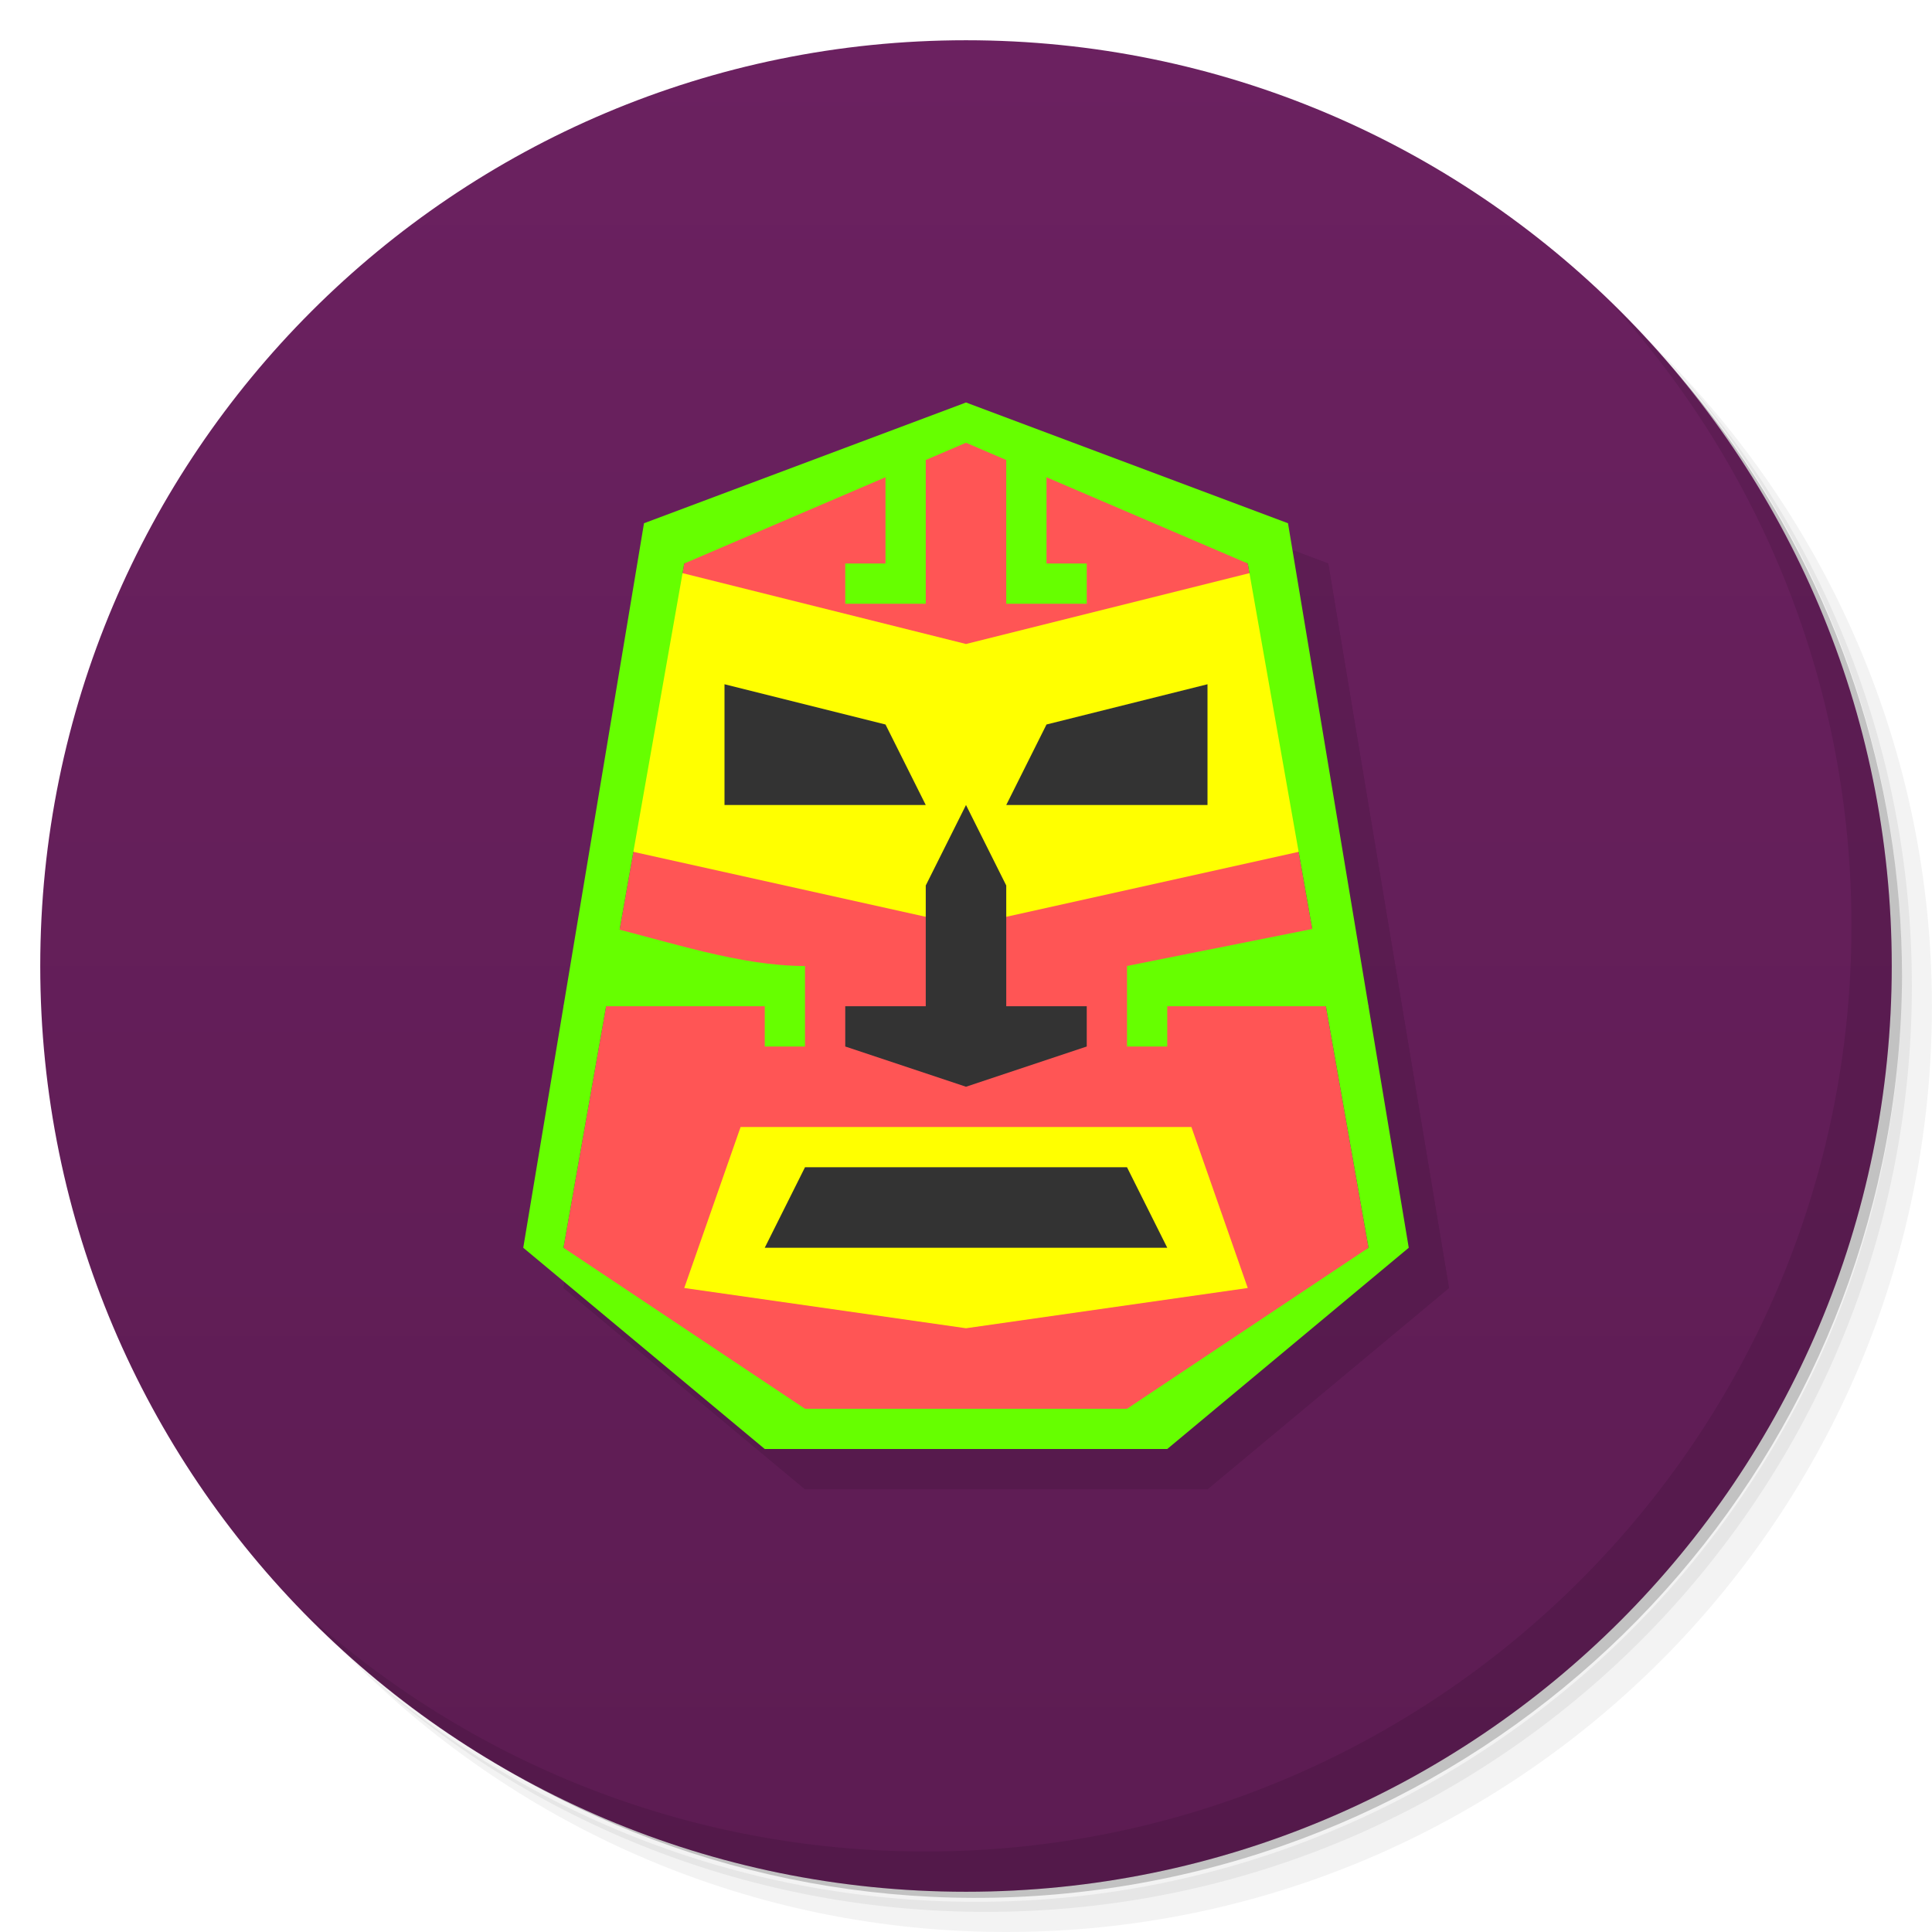
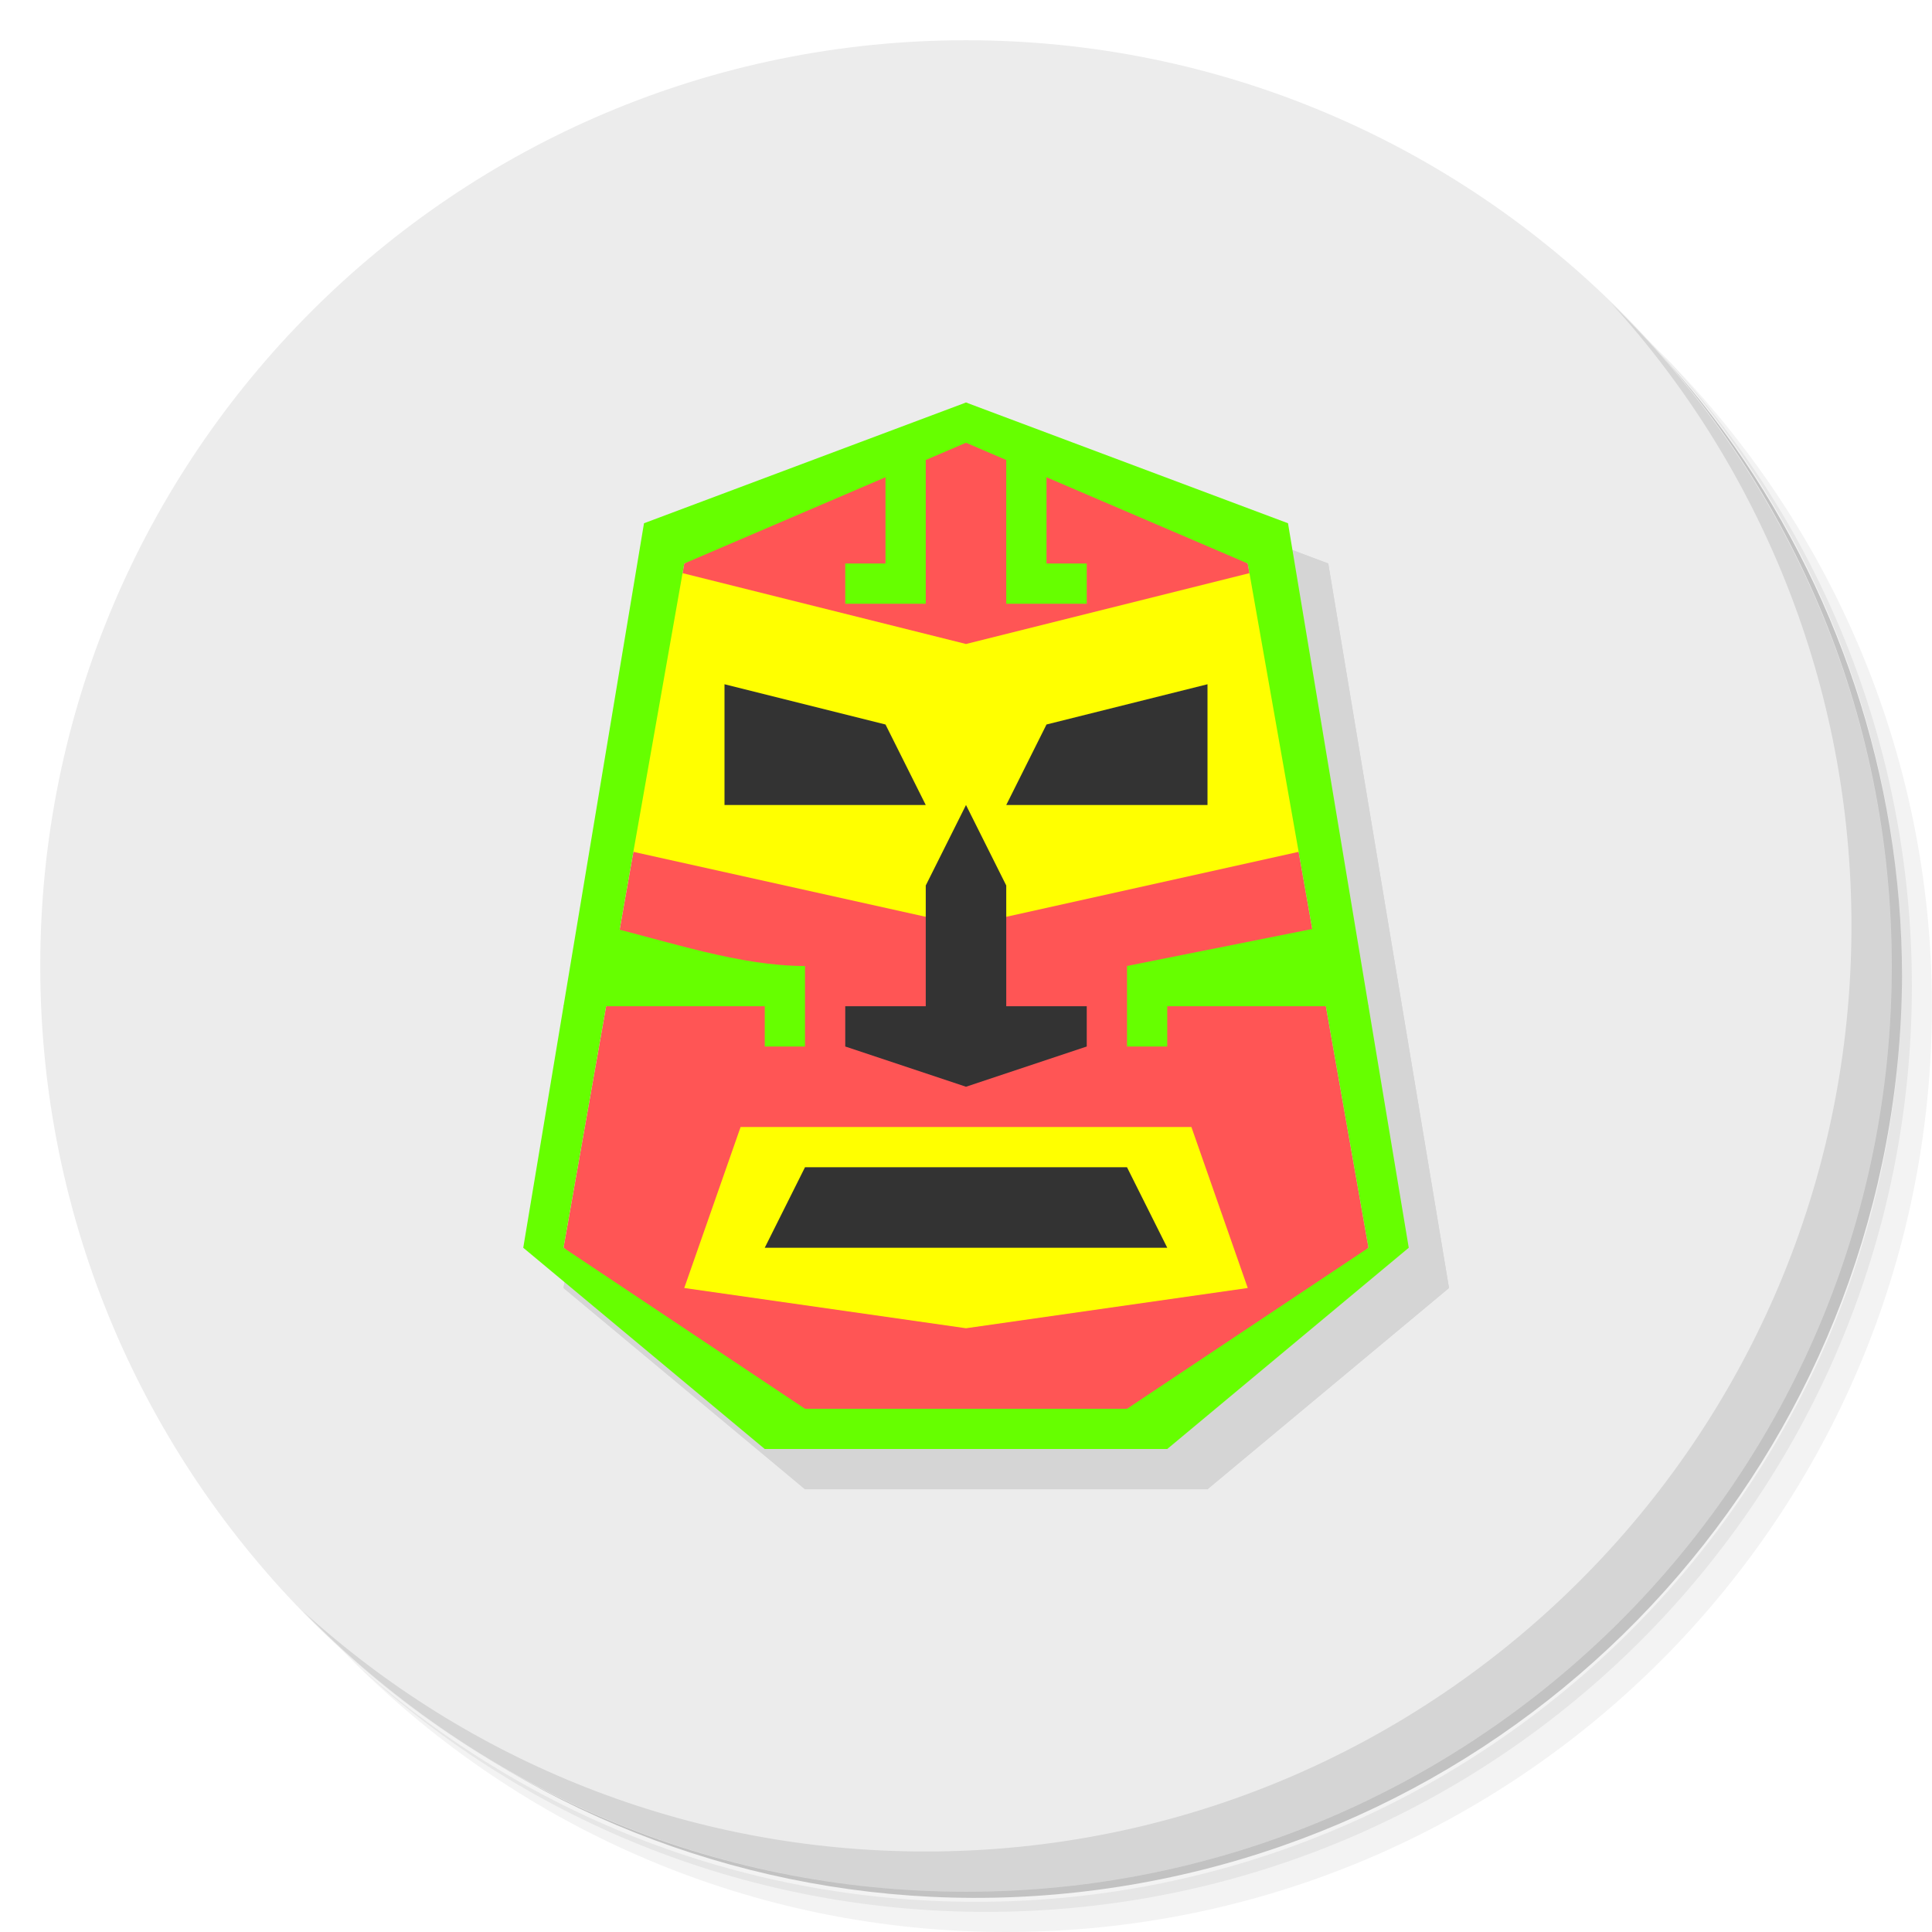
- <svg xmlns="http://www.w3.org/2000/svg" viewBox="0 0 48 48">
-   <defs>
+ <svg xmlns="http://www.w3.org/2000/svg" viewBox="0 0 48 48" id="svg2" version="1.1">
+   <defs id="defs4">
    <linearGradient id="linearGradient3046" y1="1" x2="0" y2="47" gradientUnits="userSpaceOnUse">
-       <stop style="stop-color:#6b2160;stop-opacity:1" />
-       <stop offset="1" style="stop-color:#5c1c52;stop-opacity:1" />
+       <stop style="stop-color:#6b2160;stop-opacity:1" id="stop7" />
+       <stop offset="1" style="stop-color:#5c1c52;stop-opacity:1" id="stop9" />
    </linearGradient>
  </defs>
-   <g>
-     <path d="m 36.31 5 c 5.859 4.062 9.688 10.831 9.688 18.5 c 0 12.426 -10.07 22.5 -22.5 22.5 c -7.669 0 -14.438 -3.828 -18.5 -9.688 c 1.037 1.822 2.306 3.499 3.781 4.969 c 4.085 3.712 9.514 5.969 15.469 5.969 c 12.703 0 23 -10.298 23 -23 c 0 -5.954 -2.256 -11.384 -5.969 -15.469 c -1.469 -1.475 -3.147 -2.744 -4.969 -3.781 z m 4.969 3.781 c 3.854 4.113 6.219 9.637 6.219 15.719 c 0 12.703 -10.297 23 -23 23 c -6.081 0 -11.606 -2.364 -15.719 -6.219 c 4.16 4.144 9.883 6.719 16.219 6.719 c 12.703 0 23 -10.298 23 -23 c 0 -6.335 -2.575 -12.06 -6.719 -16.219 z" style="opacity:0.05" />
-     <path d="m 41.28 8.781 c 3.712 4.085 5.969 9.514 5.969 15.469 c 0 12.703 -10.297 23 -23 23 c -5.954 0 -11.384 -2.256 -15.469 -5.969 c 4.113 3.854 9.637 6.219 15.719 6.219 c 12.703 0 23 -10.298 23 -23 c 0 -6.081 -2.364 -11.606 -6.219 -15.719 z" style="opacity:0.1" />
-     <path d="m 31.25 2.375 c 8.615 3.154 14.75 11.417 14.75 21.13 c 0 12.426 -10.07 22.5 -22.5 22.5 c -9.708 0 -17.971 -6.135 -21.12 -14.75 a 23 23 0 0 0 44.875 -7 a 23 23 0 0 0 -16 -21.875 z" style="opacity:0.2" />
+   <g id="g11">
+     <path d="m 36.31 5 c 5.859 4.062 9.688 10.831 9.688 18.5 c 0 12.426 -10.07 22.5 -22.5 22.5 c -7.669 0 -14.438 -3.828 -18.5 -9.688 c 1.037 1.822 2.306 3.499 3.781 4.969 c 4.085 3.712 9.514 5.969 15.469 5.969 c 12.703 0 23 -10.298 23 -23 c 0 -5.954 -2.256 -11.384 -5.969 -15.469 c -1.469 -1.475 -3.147 -2.744 -4.969 -3.781 z m 4.969 3.781 c 3.854 4.113 6.219 9.637 6.219 15.719 c 0 12.703 -10.297 23 -23 23 c -6.081 0 -11.606 -2.364 -15.719 -6.219 c 4.16 4.144 9.883 6.719 16.219 6.719 c 12.703 0 23 -10.298 23 -23 c 0 -6.335 -2.575 -12.06 -6.719 -16.219 z" style="opacity:0.05" id="path13" />
+     <path d="m 41.28 8.781 c 3.712 4.085 5.969 9.514 5.969 15.469 c 0 12.703 -10.297 23 -23 23 c -5.954 0 -11.384 -2.256 -15.469 -5.969 c 4.113 3.854 9.637 6.219 15.719 6.219 c 12.703 0 23 -10.298 23 -23 c 0 -6.081 -2.364 -11.606 -6.219 -15.719 z" style="opacity:0.1" id="path15" />
+     <path d="m 31.25 2.375 c 8.615 3.154 14.75 11.417 14.75 21.13 c 0 12.426 -10.07 22.5 -22.5 22.5 c -9.708 0 -17.971 -6.135 -21.12 -14.75 a 23 23 0 0 0 44.875 -7 a 23 23 0 0 0 -16 -21.875 z" style="opacity:0.2" id="path17" />
  </g>
-   <g style="fill:#f00;fill-opacity:1">
-     <path d="m 24 1 c 12.703 0 23 10.297 23 23 c 0 12.703 -10.297 23 -23 23 -12.703 0 -23 -10.297 -23 -23 0 -12.703 10.297 -23 23 -23 z" style="fill:url(#linearGradient3046)" />
+   <g style="fill:#ececec;fill-opacity:1" id="g19">
+     <path d="m 24 1 c 12.703 0 23 10.297 23 23 c 0 12.703 -10.297 23 -23 23 -12.703 0 -23 -10.297 -23 -23 0 -12.703 10.297 -23 23 -23 z" style="fill:#ececec;fill-opacity:1" id="path21" />
  </g>
-   <g>
-     <path d="m 40.03 7.531 c 3.712 4.084 5.969 9.514 5.969 15.469 0 12.703 -10.297 23 -23 23 c -5.954 0 -11.384 -2.256 -15.469 -5.969 4.178 4.291 10.01 6.969 16.469 6.969 c 12.703 0 23 -10.298 23 -23 0 -6.462 -2.677 -12.291 -6.969 -16.469 z" style="opacity:0.1" />
+   <g id="g23">
+     <path d="m 40.03 7.531 c 3.712 4.084 5.969 9.514 5.969 15.469 0 12.703 -10.297 23 -23 23 c -5.954 0 -11.384 -2.256 -15.469 -5.969 4.178 4.291 10.01 6.969 16.469 6.969 c 12.703 0 23 -10.298 23 -23 0 -6.462 -2.677 -12.291 -6.969 -16.469 z" style="opacity:0.1" id="path25" />
  </g>
-   <g transform="translate(0,1)" style="fill:#000;opacity:0.1">
-     <g>
-       <path d="m 25 10 -8 3 -3 18 6 5 10 0 6 -5 -3 -18 z m 0 1 7 3 3 17 -6 4 -8 0 -6 -4 3 -17 z" style="stroke:none" />
+   <g transform="translate(0,1)" style="fill:#000;opacity:0.1" id="g27">
+     <g id="g29">
+       <path d="m 25 10 -8 3 -3 18 6 5 10 0 6 -5 -3 -18 z m 0 1 7 3 3 17 -6 4 -8 0 -6 -4 3 -17 z" style="stroke:none" id="path31" />
    </g>
-     <g>
-       <path d="m 25 10 -8 3 -3 18 6 5 10 0 6 -5 -3 -18 z" style="stroke:none" />
+     <g id="g33">
+       <path d="m 25 10 -8 3 -3 18 6 5 10 0 6 -5 -3 -18 z" style="stroke:none" id="path35" />
    </g>
  </g>
-   <g transform="translate(-1,0)" style="fill:#6f0">
-     <g>
-       <path transform="translate(1,0)" d="m 17 14 7 -4 7 4 3 17 -6 5 -8 0 -6 -5 z" style="fill:#f55;stroke:none" />
-       <path transform="translate(1,0)" d="m 17 32 7 1 7 -1 -1.4 -4 -11.2 0 z" style="fill:#ff0;stroke:none" />
-       <path transform="translate(1,0)" d="m 19 31 10 0 -1 -2 -8 0 z" style="fill:#333;stroke:none" />
-       <path transform="translate(1,0)" d="m 16 14 8 2 8 -2 1 7 -9 2 -9 -2 z" style="fill:#ff0;stroke:none" />
-       <path transform="translate(1,0)" d="m 21 26 3 1 3 -1 0 -1 -2 0 0 -3 -1 -2 -1 2 0 3 -2 0 z" style="fill:#333;stroke:none" />
-       <path transform="translate(1,0)" d="m 18 17 4 1 1 2 -5 0 z" style="fill:#333;stroke:none" />
-       <path transform="translate(1,0)" d="m 30 17 -4 1 -1 2 5 0 z" style="fill:#333;stroke:none" />
-       <path d="m 25 10 -8 3 -3 18 6 5 10 0 6 -5 -3 -18 z m 0 1 7 3 3 17 -6 4 -8 0 -6 -4 3 -17 z" style="stroke:none" />
-       <path d="m 24 11 0 4 -2 0 0 -1 1 0 0 -3 z" style="stroke:none" />
-       <path d="m 26 11 0 4 2 0 0 -1 -1 0 0 -3 z" style="stroke:none" />
-       <path d="m 34 23 -5 1 0 2 1 0 0 -1 5 0 z" style="stroke:none" />
-       <path d="m 16 23 c 1.642 0.398 3.377 1 5 1 l 0 2 -1 0 0 -1 -5 0 z" style="stroke:none" />
+   <g transform="translate(-1,0)" style="fill:#6f0" id="g37">
+     <g id="g39">
+       <path transform="translate(1,0)" d="m 17 14 7 -4 7 4 3 17 -6 5 -8 0 -6 -5 z" style="fill:#f55;stroke:none" id="path41" />
+       <path transform="translate(1,0)" d="m 17 32 7 1 7 -1 -1.4 -4 -11.2 0 z" style="fill:#ff0;stroke:none" id="path43" />
+       <path transform="translate(1,0)" d="m 19 31 10 0 -1 -2 -8 0 z" style="fill:#333;stroke:none" id="path45" />
+       <path transform="translate(1,0)" d="m 16 14 8 2 8 -2 1 7 -9 2 -9 -2 z" style="fill:#ff0;stroke:none" id="path47" />
+       <path transform="translate(1,0)" d="m 21 26 3 1 3 -1 0 -1 -2 0 0 -3 -1 -2 -1 2 0 3 -2 0 z" style="fill:#333;stroke:none" id="path49" />
+       <path transform="translate(1,0)" d="m 18 17 4 1 1 2 -5 0 z" style="fill:#333;stroke:none" id="path51" />
+       <path transform="translate(1,0)" d="m 30 17 -4 1 -1 2 5 0 z" style="fill:#333;stroke:none" id="path53" />
+       <path d="m 25 10 -8 3 -3 18 6 5 10 0 6 -5 -3 -18 z m 0 1 7 3 3 17 -6 4 -8 0 -6 -4 3 -17 z" style="stroke:none" id="path55" />
+       <path d="m 24 11 0 4 -2 0 0 -1 1 0 0 -3 z" style="stroke:none" id="path57" />
+       <path d="m 26 11 0 4 2 0 0 -1 -1 0 0 -3 z" style="stroke:none" id="path59" />
+       <path d="m 34 23 -5 1 0 2 1 0 0 -1 5 0 z" style="stroke:none" id="path61" />
+       <path d="m 16 23 c 1.642 0.398 3.377 1 5 1 l 0 2 -1 0 0 -1 -5 0 z" style="stroke:none" id="path63" />
    </g>
  </g>
</svg>
